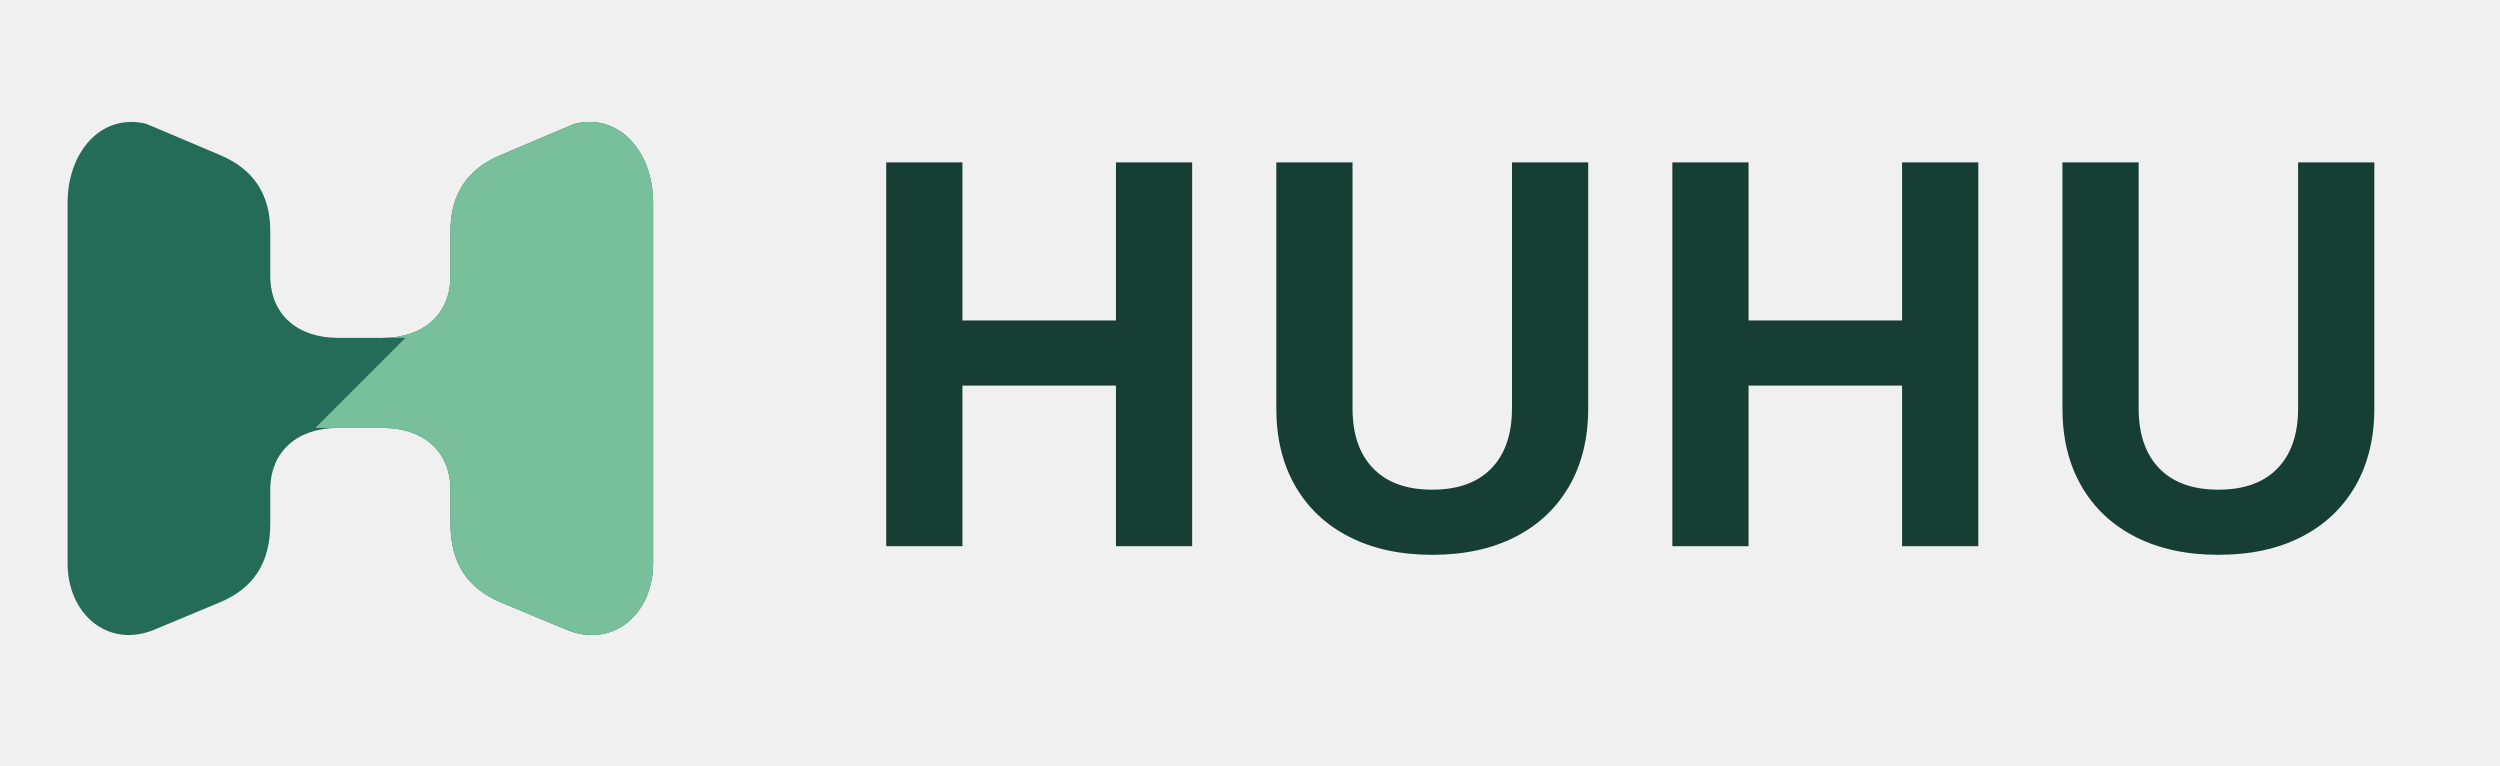
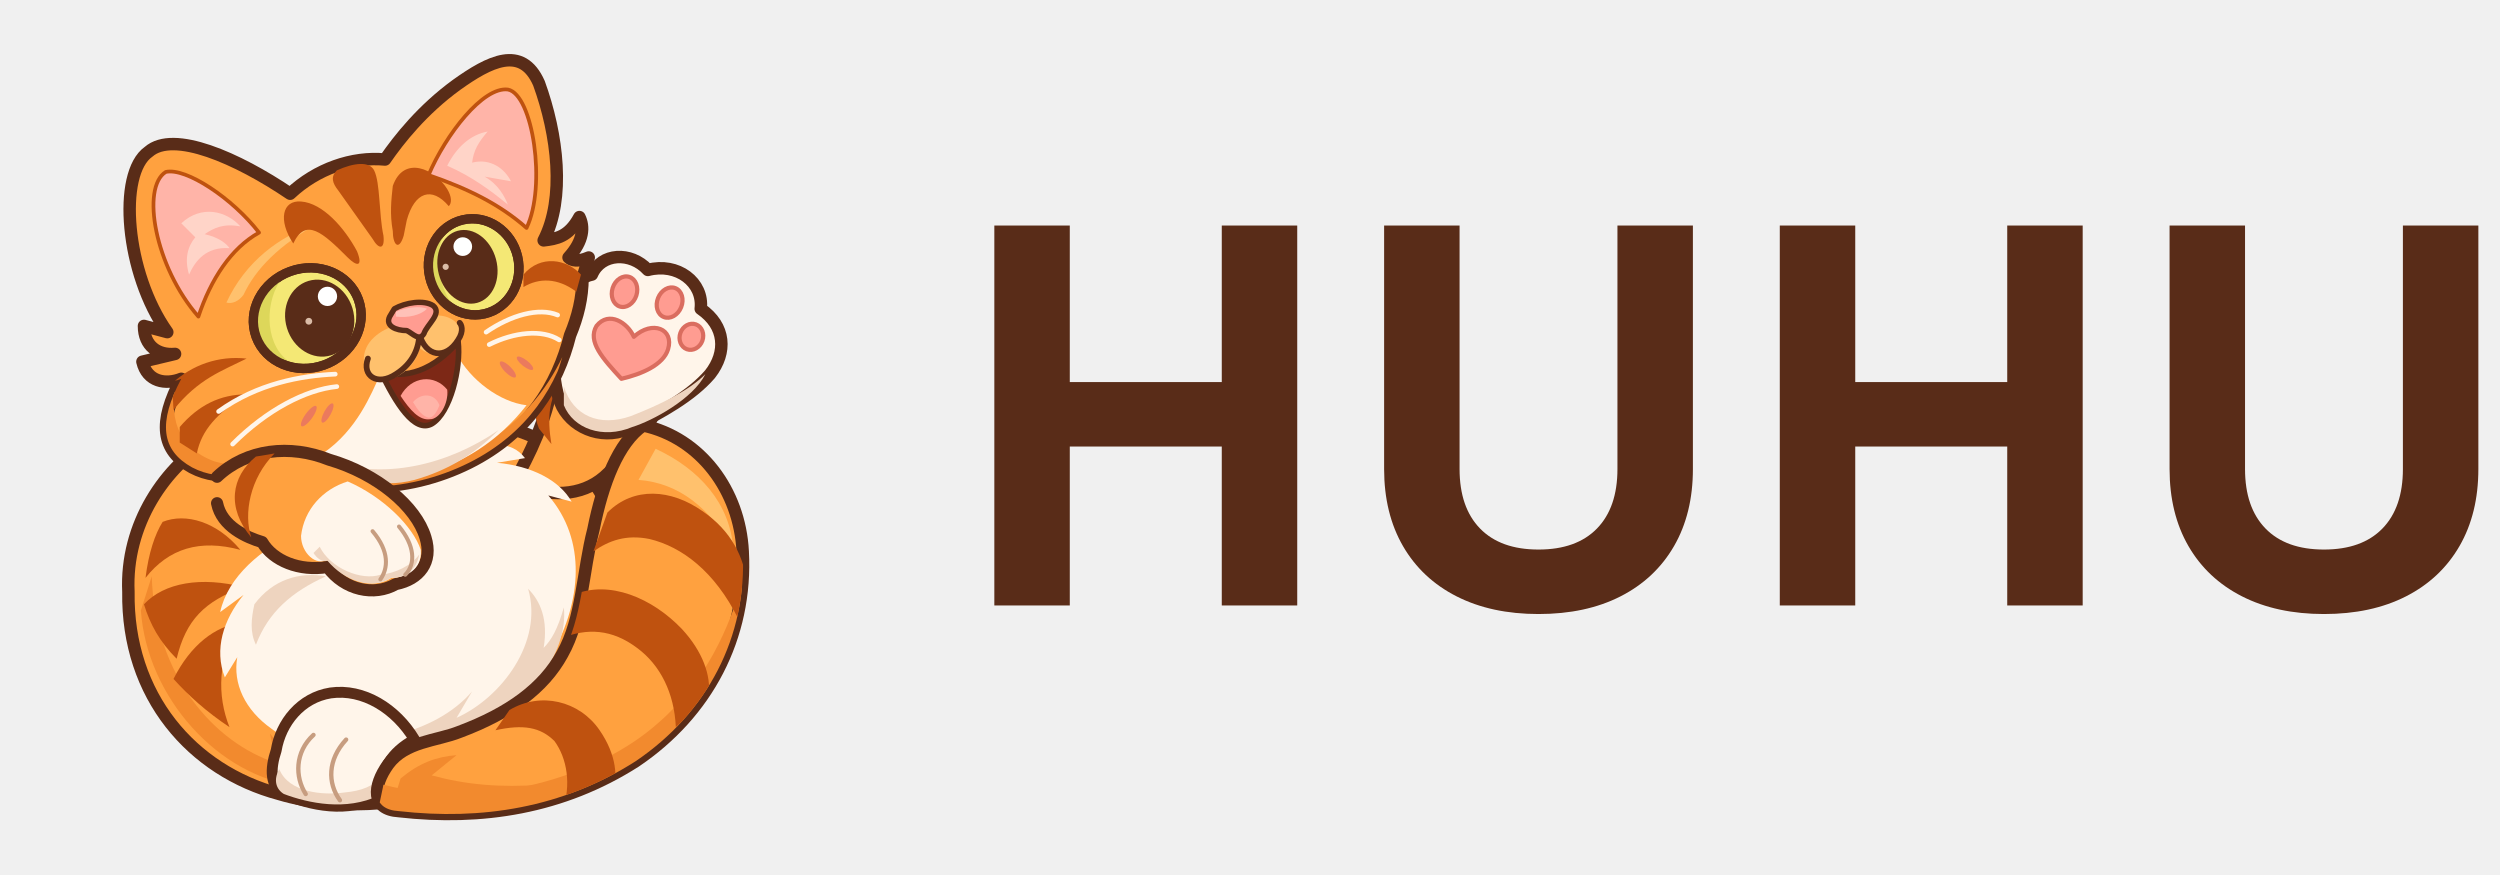
- <svg xmlns="http://www.w3.org/2000/svg" width="444" height="136" viewBox="0 0 444 136" role="img">
-   <g transform="translate(0 4) scale(.5)">
-     <path fill="#246B58" d="M52 36C36 32 24 46 24 64V192C24 210 38 222 54 216L78 206C90 201 96 192 96 178V166C96 152 106 144 120 144H136C150 144 160 152 160 166V178C160 192 166 201 178 206L202 216C218 222 232 210 232 192V64C232 46 220 32 204 36L178 47C166 52 160 61 160 74V90C160 104 150 112 136 112H120C106 112 96 104 96 90V74C96 61 90 52 78 47L52 36Z" />
-     <path fill="#78BF9B" d="M204 36C220 32 232 46 232 64V192C232 210 218 222 202 216L178 206C166 201 160 192 160 178V166C160 152 150 144 136 144H112L144 112H136C150 112 160 104 160 90V74C160 61 166 52 178 47L204 36Z" />
+ <svg xmlns="http://www.w3.org/2000/svg" width="640" height="224" viewBox="0 0 640 224" role="img">
+   <g color="#592C18" transform="translate(0 0) scale(0.4375)">
+     <g id="logo-light-huhu-mascot" transform="translate(26 26) scale(.91)" stroke="#592C18" stroke-linecap="round" stroke-linejoin="round">
+       <defs>
+         <clipPath id="logo-light-huhu-tail-clip">
+           <path d="M385 245C422 253 447 287 449 326C452 381 426 430 380 461C333 491 281 499 228 493C210 492 211 477 221 463C232 448 252 448 267 442C299 430 321 414 333 392C346 369 346 339 353 312C359 282 369 256 385 245Z" />
+         </clipPath>
+         <clipPath id="logo-light-huhu-head-clip">
+           <path d="M158 96C124 73 83 55 67 69C47 83 52 147 79 185L64 181C64 194 73 200 84 199L63 204C66 217 78 219 88 215C73 243 75 261 95 272C114 282 135 276 151 266C182 291 233 289 273 269C311 250 330 219 338 187C343 175 346 163 346 150L350 137C343 140 339 139 337 137C347 126 347 117 344 111C337 124 329 125 321 126C335 99 330 58 318 25C307 0 286 11 265 26C243 42 228 61 219 74C198 72 175 80 158 96Z" />
+         </clipPath>
+         <clipPath id="logo-light-huhu-left-eye-clip">
+           <ellipse cx="169" cy="176" rx="35" ry="32" transform="rotate(-20 169 176)" />
+         </clipPath>
+         <clipPath id="logo-light-huhu-right-eye-clip">
+           <ellipse cx="276" cy="143" rx="29" ry="31" transform="rotate(-13 276 143)" />
+         </clipPath>
+       </defs>
+       <path fill="#FFA13F" stroke-width="8" d="M110 252C77 271 52 309 54 352C53 419 95 467 151 482C191 494 243 489 283 471C327 451 355 413 367 368C378 324 364 286 337 265C291 230 169 222 110 252Z" />
+       <path fill="#F28A2E" stroke="none" d="M69 342C71 406 109 449 149 462L145 443L159 461L164 477C112 471 66 420 62 364Z" />
+       <path fill="#BF520F" stroke="none" d="M76 307C91 301 111 307 126 325C100 318 80 324 65 343C67 327 71 315 76 307ZM64 360C77 346 101 342 128 349C103 358 91 370 85 395C74 384 68 373 64 360ZM83 408C94 386 110 374 126 372C111 394 111 419 119 439C104 429 93 419 83 408Z" />
+       <path fill="#FFA13F" stroke-width="8" d="M305 276C317 254 325 233 328 210L336 179L402 207C400 232 380 260 360 278C345 291 324 291 305 283" />
+       <path fill="#BF520F" stroke="none" d="M318 247C311 230 319 210 330 199L331 219C325 228 323 239 326 257Z" />
+       <path fill="#FFF5EA" stroke="none" d="M190 253C212 244 244 246 268 255C286 258 300 254 309 266L291 269C313 271 331 280 339 294L324 290C349 319 345 358 327 391C313 419 286 440 249 451C215 461 168 457 146 440C129 428 121 411 124 394L116 407C109 389 115 370 128 354L113 365C118 342 140 324 162 314C165 288 174 266 190 253Z" />
+       <path fill="#EED4BF" stroke="none" d="M311 350C321 384 294 420 265 433L275 416C251 444 204 452 176 445C206 459 244 455 271 444C310 428 337 392 334 362C330 376 326 383 321 388C324 370 319 358 311 350ZM135 360C147 344 164 339 181 342C159 352 144 365 136 386C132 378 133 369 135 360Z" />
+       <path fill="#FFF5EA" stroke-width="7" d="M149 454C152 436 165 420 184 417C205 414 226 427 238 447C223 455 216 467 215 483C196 495 170 489 154 482C145 477 145 466 149 454Z" />
+       <path fill="#EED4BF" stroke="none" d="M151 466C157 481 179 483 193 481C204 480 211 477 217 471L215 483C194 493 170 488 154 482C149 479 147 473 151 466Z" />
+       <path fill="none" stroke="#C79D80" stroke-width="2.8" d="M173 444C161 455 161 471 168 482M194 447C182 460 182 475 190 486" />
+       <path fill="#FFA13F" stroke-width="8" d="M385 245C422 253 447 287 449 326C452 381 426 430 380 461C333 491 281 499 228 493C210 492 211 477 221 463C232 448 252 448 267 442C299 430 321 414 333 392C346 369 346 339 353 312C359 282 369 256 385 245Z" />
+       <g clip-path="url(#logo-light-huhu-tail-clip)" stroke="none">
+         <path fill="#FFC16D" d="M393 260C421 273 441 295 443 325C428 298 408 282 382 280Z" />
+         <path fill="#F28A2E" d="M218 476C283 493 356 471 395 436C425 410 441 374 448 347L454 386L432 446L369 491L269 510L214 495Z" />
+         <path fill="#BF520F" d="M362 301C379 284 403 286 423 300C442 313 450 330 452 348L446 369C431 339 410 323 389 318C374 315 363 319 353 326ZM340 354C363 344 391 356 410 376C423 390 429 406 427 419L406 439C405 417 396 399 381 388C365 376 349 375 332 382ZM299 428C319 416 344 422 357 441C368 457 369 472 365 482L333 493C339 476 336 459 328 448C319 439 308 437 290 441Z" />
+         <path fill="#F28A2E" d="M229 472C241 462 252 458 265 457L249 470C271 476 293 478 320 476C288 492 250 491 225 485Z" />
+       </g>
+       <path fill="#FFF5EA" stroke-width="8" d="M335 177C330 166 341 150 352 148C358 134 377 133 388 145C407 140 424 153 422 170C438 181 439 198 428 212C416 226 396 237 378 246C361 255 341 248 333 233C326 219 325 191 335 177Z" />
+       <path fill="#EED4BF" stroke="none" d="M334 220C340 239 357 246 377 239C395 232 414 223 425 212C417 228 391 242 378 246C359 254 340 247 334 232Z" />
+       <g fill="#FF9C91" stroke="#DA6D5F" stroke-width="2.7">
+         <ellipse cx="373" cy="159" rx="8" ry="10" transform="rotate(18 373 159)" />
+         <ellipse cx="402" cy="166" rx="8" ry="10" transform="rotate(22 402 166)" />
+         <ellipse cx="416" cy="188" rx="7.5" ry="8.5" transform="rotate(20 416 188)" />
+         <path d="M371 215C359 202 349 191 355 181C363 171 375 179 379 188C391 177 405 183 401 196C398 206 384 212 371 215Z" />
+       </g>
+       <path fill="#FFA13F" stroke-width="8" d="M158 96C124 73 83 55 67 69C47 83 52 147 79 185L64 181C64 194 73 200 84 199L63 204C66 217 78 219 88 215C73 243 75 261 95 272C114 282 135 276 151 266C182 291 233 289 273 269C311 250 330 219 338 187C343 175 346 163 346 150L350 137C343 140 339 139 337 137C347 126 347 117 344 111C337 124 329 125 321 126C335 99 330 58 318 25C307 0 286 11 265 26C243 42 228 61 219 74C198 72 175 80 158 96Z" />
+       <g clip-path="url(#logo-light-huhu-head-clip)" stroke="none">
+         <path fill="#F28A2E" d="M86 215C79 238 85 259 109 268C136 276 154 261 165 258C198 281 245 275 273 262C306 246 324 220 333 201C323 237 301 259 274 272C240 292 192 292 151 272C123 290 91 283 79 264C69 247 75 229 86 215Z" />
+         <path fill="#FFC16D" d="M117 166C129 140 151 123 176 115C151 129 136 144 128 161C125 165 121 167 117 166Z" />
+         <path fill="#FFF5EA" d="M179 263C201 248 210 225 216 212C231 220 250 213 265 199C274 216 293 230 310 232C292 255 269 270 239 278C218 283 194 278 179 263Z" />
+         <path fill="#EED4BF" d="M180 267C218 281 260 270 292 248C276 264 259 274 238 280C215 286 196 279 180 267Z" />
+         <path fill="#BF520F" d="M160 128C150 113 153 100 165 101C179 102 193 118 201 133C205 143 201 143 195 137C179 121 168 111 160 128ZM188 81C199 76 209 75 212 81C216 89 215 109 218 123C219 132 215 132 211 125L189 94C185 89 184 85 188 81ZM224 91C231 71 251 80 259 93C262 98 262 102 260 104C249 91 238 95 233 113L231 123C228 133 224 129 224 120C222 109 223 100 224 91Z" />
+         <path fill="#BF520F" d="M82 218C95 206 112 200 130 202C114 210 99 215 83 235ZM87 246C99 232 113 225 130 225C111 237 101 248 98 263L87 256ZM308 148C319 135 336 138 345 148L342 159C330 150 318 150 308 156Z" />
+       </g>
+       <path fill="#FFB4A8" stroke="#BF520F" stroke-width="2.4" d="M138 121C121 99 91 79 78 82C62 92 71 143 99 175C107 151 120 131 138 121Z" />
+       <path fill="#FFD4C8" stroke="none" d="M88 115C101 103 117 107 126 117C115 115 109 118 103 122C112 124 117 128 119 131C104 130 97 139 93 148C90 138 92 130 97 124Z" />
+       <path fill="#FFB4A8" stroke="#BF520F" stroke-width="2.4" d="M247 84C258 58 282 27 298 29C314 32 323 91 310 118C293 103 273 93 247 84Z" />
+       <path fill="#FFD4C8" stroke="none" d="M259 78C265 66 274 58 285 56C279 63 276 68 275 76C287 73 296 80 300 88L283 85C292 90 296 98 298 103C287 94 275 85 259 78Z" />
+       <ellipse cx="169" cy="176" rx="35" ry="32" transform="rotate(-20 169 176)" fill="#F4E875" stroke-width="6" />
+       <path fill="#DDD75A" stroke="none" clip-path="url(#logo-light-huhu-left-eye-clip)" d="M153 150C142 164 141 191 156 203C143 201 135 192 133 180C130 164 139 154 153 150Z" />
+       <ellipse cx="169" cy="176" rx="35" ry="32" transform="rotate(-20 169 176)" fill="none" stroke-width="6" />
+       <ellipse cx="177" cy="176" rx="22" ry="25" transform="rotate(-17 177 176)" fill="#592C18" stroke="none" />
+       <circle cx="182" cy="162" r="6.2" fill="#FFFFFF" stroke="none" />
+       <circle cx="170" cy="178" r="2.2" fill="#DABCA7" stroke="none" />
+       <ellipse cx="276" cy="143" rx="29" ry="31" transform="rotate(-13 276 143)" fill="#F4E875" stroke-width="6" />
+       <path fill="#DDD75A" stroke="none" clip-path="url(#logo-light-huhu-right-eye-clip)" d="M258 120C250 133 253 156 263 168C249 165 245 150 249 136C250 129 253 123 258 120Z" />
+       <ellipse cx="276" cy="143" rx="29" ry="31" transform="rotate(-13 276 143)" fill="none" stroke-width="6" />
+       <ellipse cx="272" cy="143" rx="19" ry="24" transform="rotate(-15 272 143)" fill="#592C18" stroke="none" />
+       <circle cx="269" cy="130" r="6" fill="#FFFFFF" stroke="none" />
+       <circle cx="258" cy="143" r="2" fill="#DABCA7" stroke="none" />
+       <path fill="#7D2816" stroke-width="3.6" d="M216 210C232 216 251 209 266 191C268 208 261 237 249 244C238 250 226 231 216 210Z" />
+       <path fill="#FF9C91" stroke="none" d="M229 226C236 213 251 212 259 222C260 231 254 241 248 241C241 242 235 235 229 226Z" />
+       <path fill="#FFB4A8" stroke="none" d="M237 230C242 224 251 224 254 232C252 237 250 240 247 240C243 239 240 235 237 230Z" />
+       <path fill="#FFC16D" stroke="none" d="M236 181C225 178 211 186 207 195C202 206 209 217 218 216C230 215 240 204 241 195C250 203 262 199 267 190C271 179 258 172 248 175Z" />
+       <path fill="none" stroke-width="3.7" d="M208 202C204 213 214 220 226 212C237 205 241 195 241 186M241 186C245 201 258 203 266 190C270 184 268 180 267 179" />
+       <path fill="#FF9C91" stroke-width="3.5" d="M225 170C232 166 244 164 250 168C256 173 246 180 244 186C241 191 237 186 233 184C226 184 219 181 222 175Z" />
+       <path fill="#FFC1B8" stroke="none" d="M226 172C232 169 242 168 246 170C242 174 234 176 226 175Z" />
+       <g fill="none" stroke="#FFF5EA" stroke-width="3">
+         <path d="M112 236C137 218 165 213 187 212M121 257C143 235 168 222 188 220M284 185C300 174 318 169 330 174M286 193C302 185 320 183 331 190" />
+       </g>
+       <g fill="#EB7A5D" stroke="none">
+         <ellipse cx="170" cy="239" rx="2.4" ry="8" transform="rotate(36 170 239)" />
+         <ellipse cx="182" cy="237" rx="2.2" ry="7" transform="rotate(29 182 237)" />
+         <ellipse cx="298" cy="209" rx="2.3" ry="7" transform="rotate(-45 298 209)" />
+         <ellipse cx="309" cy="205" rx="2.1" ry="6.5" transform="rotate(-52 309 205)" />
+       </g>
+       <path fill="#FFA13F" stroke-width="7.8" d="M111 278C130 260 158 257 183 267C214 276 239 297 245 317C250 333 241 344 226 347C212 355 193 351 182 336C164 339 147 332 140 320C130 317 114 310 111 295" />
+       <path fill="#BF520F" stroke="none" d="M136 265C120 278 117 298 133 317C128 302 132 279 148 263Z" />
+       <path fill="#FFF5EA" stroke="none" d="M195 281C218 291 237 310 242 325C243 338 232 343 223 343C211 351 194 345 182 331C175 336 165 327 165 316C167 299 179 286 195 281Z" />
+       <path fill="#EED4BF" stroke="none" d="M177 323C184 337 204 345 216 341C226 340 236 335 241 328C239 339 231 343 223 343C210 351 193 345 182 332C178 333 175 330 173 327Z" />
+       <path fill="none" stroke="#C79D80" stroke-width="2.6" d="M211 313C222 326 221 337 216 344M228 310C238 322 239 334 232 341" />
+     </g>
  </g>
-   <g fill="#173E33">
-     <path d="M77 0V710H218V372L154.5 417.5H565.5L502 372V710H643V0H502V342L565.5 297H154.5L218 342V0Z" transform="translate(150 97) scale(0.096 -0.096)" />
-     <path d="M350.5 -16Q262.441 -16 197.47 17.0Q132.5 50 97.25 110.987Q62 171.975 62 255V710H203V255Q203 183.094 241.25 143.797Q279.5 104.5 350.5 104.5Q421.5 104.5 459.75 143.797Q498 183.094 498 255V710H639V255Q639 171.975 603.75 110.987Q568.5 50 503.748 17.0Q438.995 -16 350.5 -16Z" transform="translate(220.72 97) scale(0.096 -0.096)" />
-     <path d="M77 0V710H218V372L154.5 417.5H565.5L502 372V710H643V0H502V342L565.5 297H154.5L218 342V0Z" transform="translate(289.616 97) scale(0.096 -0.096)" />
-     <path d="M350.5 -16Q262.441 -16 197.47 17.0Q132.5 50 97.25 110.987Q62 171.975 62 255V710H203V255Q203 183.094 241.25 143.797Q279.5 104.5 350.5 104.5Q421.5 104.5 459.75 143.797Q498 183.094 498 255V710H639V255Q639 171.975 603.75 110.987Q568.5 50 503.748 17.0Q438.995 -16 350.5 -16Z" transform="translate(360.336 97) scale(0.096 -0.096)" />
+   <g fill="#592C18">
+     <path d="M77 0V710H218V372L154.5 417.5H565.5L502 372V710H643V0H502V342L565.5 297H154.5L218 342V0Z" transform="translate(244 155) scale(0.137 -0.137)" />
+     <path d="M350.5 -16Q262.441 -16 197.47 17.0Q132.5 50 97.25 110.987Q62 171.975 62 255V710H203V255Q203 183.094 241.25 143.797Q279.5 104.5 350.5 104.5Q421.5 104.5 459.75 143.797Q498 183.094 498 255V710H639V255Q639 171.975 603.75 110.987Q568.5 50 503.748 17.0Q438.995 -16 350.5 -16Z" transform="translate(345.84 155) scale(0.137 -0.137)" />
+     <path d="M77 0V710H218V372L154.5 417.5H565.5L502 372V710H643V0H502V342L565.5 297H154.5L218 342V0Z" transform="translate(445.077 155) scale(0.137 -0.137)" />
+     <path d="M350.5 -16Q262.441 -16 197.47 17.0Q132.5 50 97.25 110.987Q62 171.975 62 255V710H203V255Q203 183.094 241.25 143.797Q279.5 104.5 350.5 104.5Q421.5 104.5 459.75 143.797Q498 183.094 498 255V710H639V255Q639 171.975 603.75 110.987Q568.5 50 503.748 17.0Q438.995 -16 350.5 -16Z" transform="translate(546.917 155) scale(0.137 -0.137)" />
  </g>
</svg>
